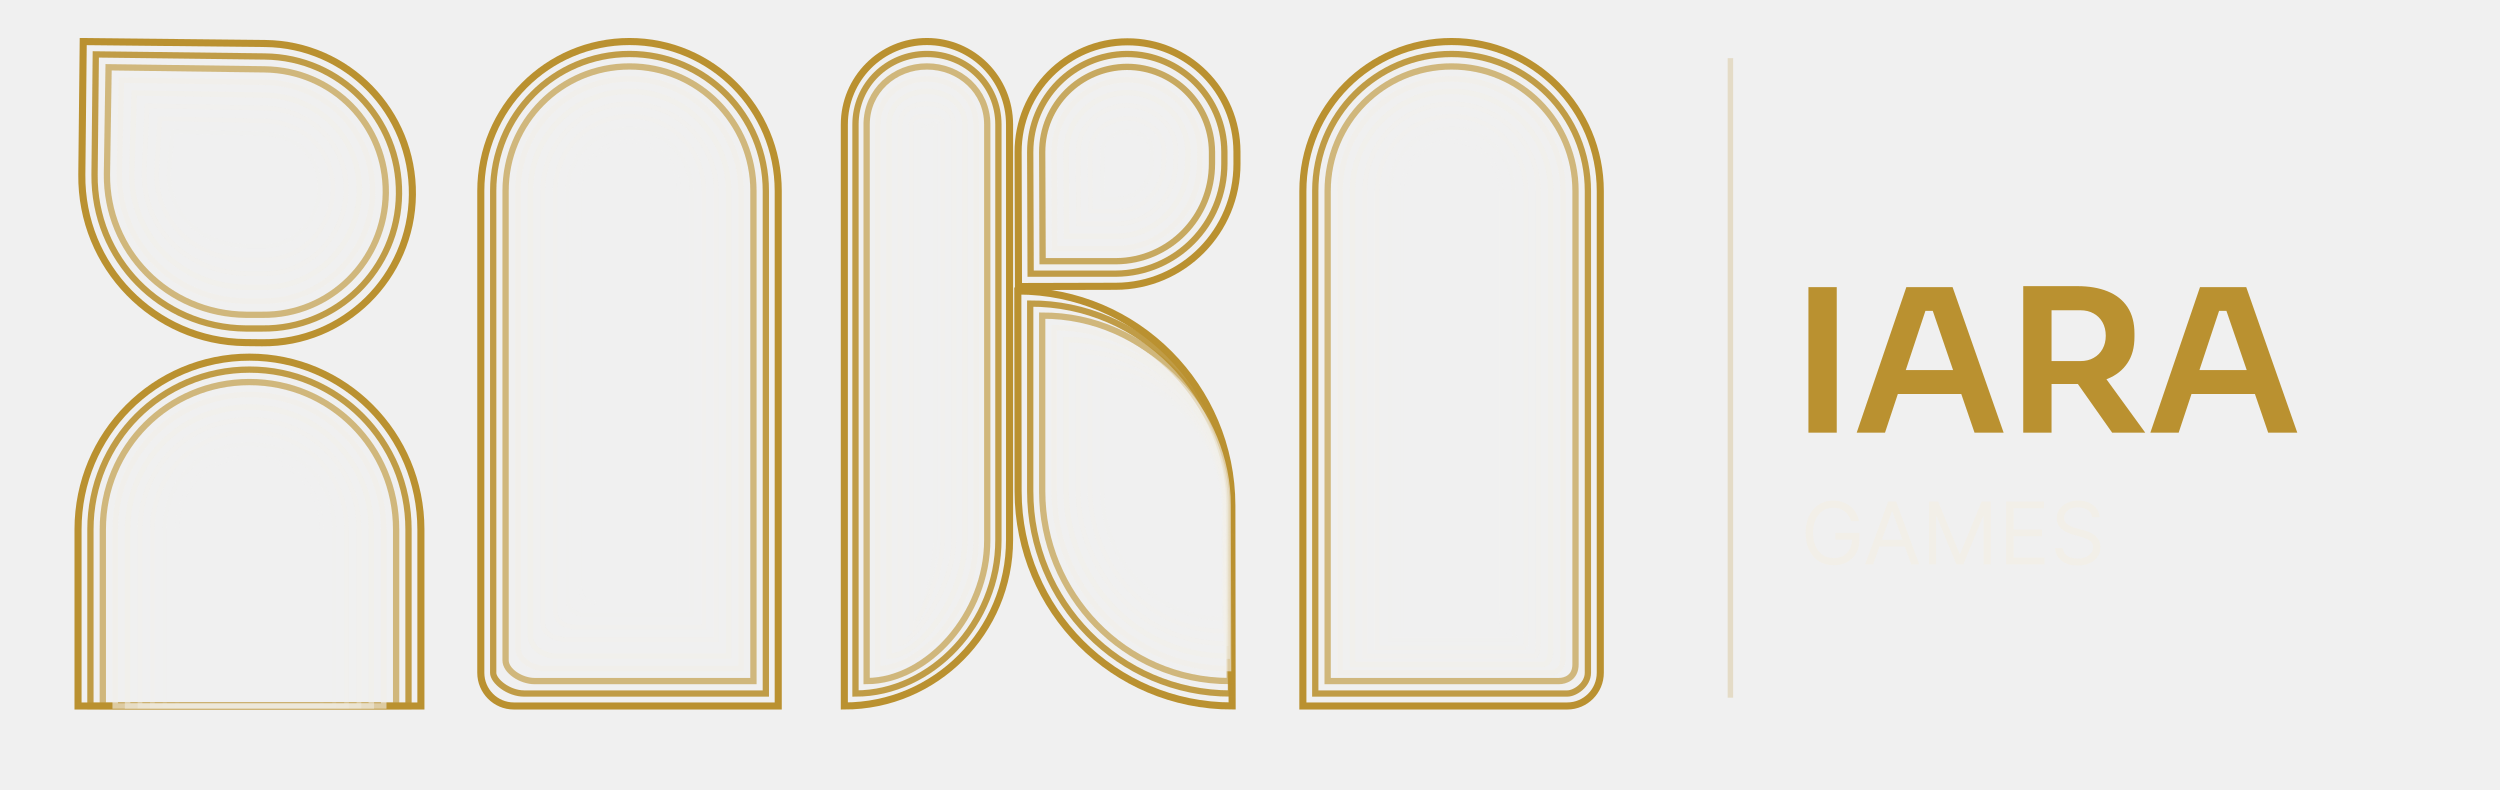
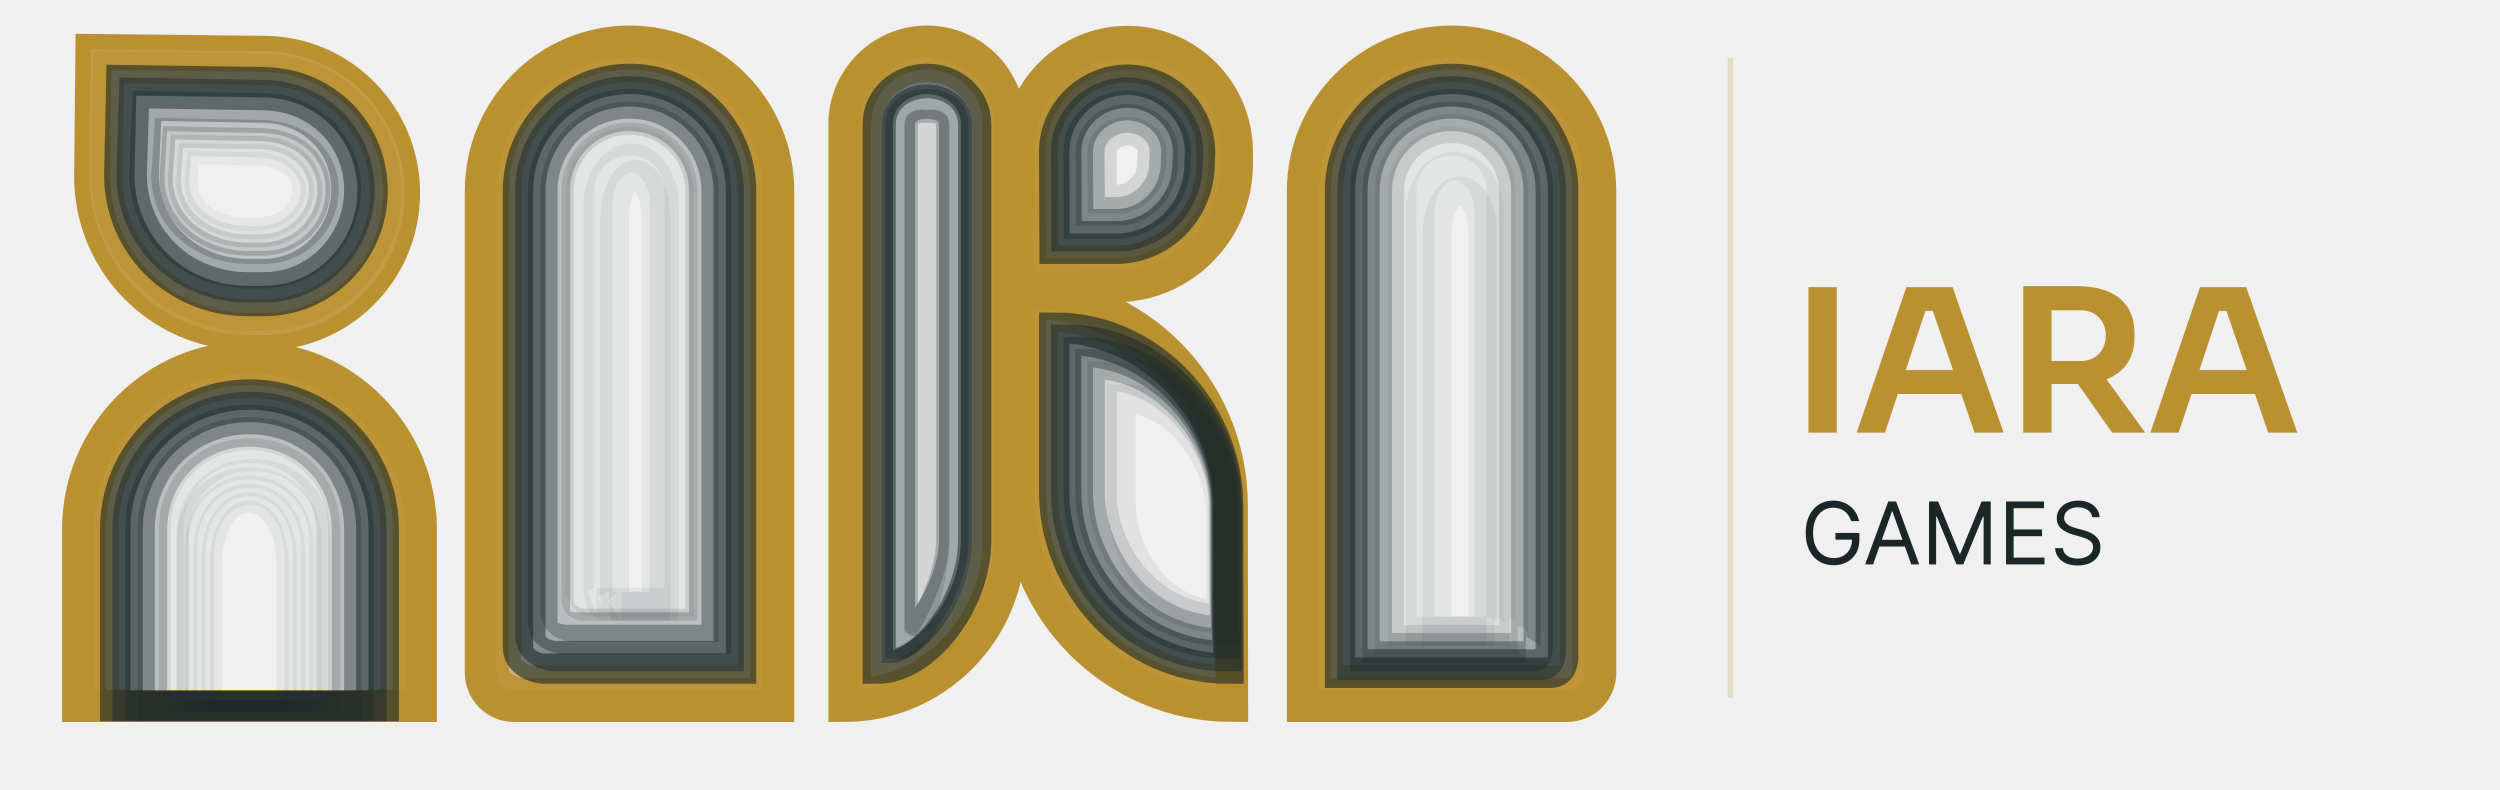
<svg xmlns="http://www.w3.org/2000/svg" width="301" height="95" viewBox="0 0 301 95" fill="none">
-   <g clip-path="url(#clip0_200_153)">
-     <path d="M50.676 85H9.395V63.75C9.395 52.29 18.636 43 30.036 43C41.435 43 50.676 52.29 50.676 63.75V85Z" stroke="#BA9130" stroke-width="0.853" />
-     <path opacity="0.88" d="M49.184 85H10.887V63.75C10.887 53.1 19.442 44.5 30.035 44.5C40.63 44.5 49.184 53.1 49.184 63.75V85Z" stroke="#BA9130" stroke-width="0.758" />
-     <path opacity="0.75" d="M47.692 85H12.379V63.75C12.379 53.9 20.237 46 30.035 46C39.834 46 47.692 53.9 47.692 63.75V85Z" stroke="#BA9130" stroke-opacity="0.8" stroke-width="0.758" />
-     <path opacity="0.62" d="M46.2 85H13.871V63.75C13.871 54.7 21.033 47.5 30.036 47.5C39.038 47.5 46.2 54.7 46.2 63.75V85Z" stroke="#F2EFE8" stroke-width="0.663" />
-     <path opacity="0.5" d="M44.708 85H15.363V63.75C15.363 55.5 21.829 49 30.035 49C38.242 49 44.708 55.5 44.708 63.75V85Z" stroke="#F2EFE8" stroke-width="0.663" />
-     <path opacity="0.37" d="M43.216 85H16.855V63.75C16.855 56.3 22.625 50.5 30.035 50.5C37.446 50.5 43.216 56.3 43.216 63.75V85Z" stroke="#F2EFE8" stroke-width="0.568" />
-     <path opacity="0.25" d="M41.724 85H18.347V63.75C18.347 57.1 23.421 52 30.036 52C36.651 52 41.724 57.1 41.724 63.75V85Z" stroke="#F2EFE8" stroke-width="0.568" />
-     <path opacity="0.13" d="M40.232 85H19.84V63.75C19.84 57.9 24.216 53.5 30.035 53.5C35.855 53.5 40.232 57.9 40.232 63.75V85Z" stroke="#F2EFE8" stroke-width="0.474" />
-     <path opacity="0.06" d="M38.739 85H21.331V63.75C21.331 58.7 25.012 55 30.035 55C35.059 55 38.739 58.7 38.739 63.75V85Z" stroke="#F2EFE8" stroke-width="0.474" />
-     <path d="M9.851 21.018C9.735 32.073 18.555 41.13 29.552 41.247L31.543 41.269C41.44 41.374 49.548 33.394 49.653 23.445C49.758 13.495 41.82 5.344 31.923 5.238L10.02 5.005L9.851 21.018Z" stroke="#BA9130" stroke-width="0.853" />
-     <path opacity="0.88" d="M11.384 21C11.285 31.15 19.342 39.45 29.588 39.55H31.577C40.58 39.65 47.941 32.4 48.04 23.35C48.14 14.3 40.978 6.9 31.876 6.8L11.533 6.55L11.384 21Z" stroke="#BA9130" stroke-width="0.758" />
-     <path opacity="0.75" d="M12.876 20.95C12.777 30.2 20.138 37.8 29.638 37.9H31.577C39.734 38 46.349 31.4 46.449 23.25C46.548 15.1 40.132 8.45 31.826 8.35L13.075 8.1L12.876 20.95Z" stroke="#BA9130" stroke-opacity="0.8" stroke-width="0.758" />
-     <path opacity="0.62" d="M14.368 20.9C14.269 29.3 20.934 36.15 29.638 36.25H31.577C38.889 36.35 44.758 30.4 44.857 23.15C44.957 15.9 39.287 10 31.776 9.9L14.617 9.65L14.368 20.9Z" stroke="#F2EFE8" stroke-width="0.663" />
-     <path opacity="0.5" d="M15.861 20.85C15.761 28.4 21.729 34.5 29.687 34.6H31.577C38.043 34.7 43.166 29.4 43.266 23.05C43.365 16.7 38.441 11.55 31.727 11.45L16.159 11.2L15.861 20.85Z" stroke="#F2EFE8" stroke-width="0.663" />
-     <path opacity="0.37" d="M17.353 20.8C17.253 27.5 22.525 32.85 29.737 32.95H31.577C37.198 33.05 41.574 28.4 41.674 22.95C41.773 17.5 37.596 13.1 31.677 13L17.701 12.75L17.353 20.8Z" stroke="#F2EFE8" stroke-width="0.568" />
-     <path opacity="0.25" d="M18.845 20.75C18.745 26.6 23.321 31.2 29.787 31.3H31.577C36.352 31.4 39.983 27.4 40.082 22.85C40.182 18.3 36.75 14.65 31.627 14.55L19.243 14.3L18.845 20.75Z" stroke="#F2EFE8" stroke-width="0.568" />
-     <path opacity="0.13" d="M20.337 20.7C20.237 25.7 24.117 29.55 29.837 29.65H31.577C35.507 29.75 38.391 26.4 38.491 22.75C38.59 19.1 35.904 16.2 31.577 16.1L20.785 15.85L20.337 20.7Z" stroke="#F2EFE8" stroke-width="0.474" />
-     <path d="M57.888 23C57.888 13.059 65.905 5 75.793 5C85.682 5 93.699 13.059 93.699 23V85H61.867C59.67 85 57.888 83.209 57.888 81V23Z" stroke="#BA9130" stroke-width="0.853" />
-     <path opacity="0.88" d="M59.38 23C59.38 13.9 66.692 6.5 75.793 6.5C84.895 6.5 92.207 13.9 92.207 23V83.5H63.111C61.221 83.5 59.38 82 59.38 81V23Z" stroke="#BA9130" stroke-width="0.758" />
-     <path opacity="0.75" d="M60.872 23C60.872 14.75 67.487 8 75.793 8C84.099 8 90.714 14.75 90.714 23V82H64.354C62.762 82 60.872 80.8 60.872 79.5V23Z" stroke="#BA9130" stroke-opacity="0.8" stroke-width="0.758" />
-     <path opacity="0.62" d="M62.364 23C62.364 15.6 68.283 9.5 75.793 9.5C83.304 9.5 89.222 15.6 89.222 23V80.5H65.597C64.304 80.5 62.364 79.6 62.364 78V23Z" stroke="#F2EFE8" stroke-width="0.663" />
-     <path opacity="0.5" d="M63.857 23C63.857 16.45 69.079 11 75.793 11C82.508 11 87.73 16.45 87.73 23V79H66.841C65.846 79 63.857 78.25 63.857 76.5V23Z" stroke="#F2EFE8" stroke-width="0.663" />
-     <path opacity="0.37" d="M65.349 23C65.349 17.3 69.875 12.5 75.793 12.5C81.712 12.5 86.238 17.3 86.238 23V77H68.084C67.388 77 65.349 76.6 65.349 75V23Z" stroke="#F2EFE8" stroke-width="0.568" />
-     <path opacity="0.25" d="M66.841 23C66.841 18.15 70.671 14 75.793 14C80.916 14 84.746 18.15 84.746 23V75.5H69.328C68.93 75.5 66.841 75.4 66.841 73.5V23Z" stroke="#F2EFE8" stroke-width="0.568" />
-     <path opacity="0.13" d="M68.333 23C68.333 19 71.466 15.5 75.793 15.5C80.121 15.5 83.254 19 83.254 23V74H70.571C70.472 74 68.333 74.2 68.333 72V23Z" stroke="#F2EFE8" stroke-width="0.474" />
-     <path opacity="0.06" d="M69.825 23C69.825 19.85 72.262 17 75.793 17C79.325 17 81.762 19.85 81.762 23V72.5H71.814C72.063 72.5 69.825 72.9 69.825 70.5V23Z" stroke="#F2EFE8" stroke-width="0.474" />
-     <path d="M101.657 15C101.657 9.477 106.11 5 111.604 5C117.098 5 121.551 9.477 121.551 15V65C121.551 76.046 112.644 85 101.657 85V15Z" stroke="#BA9130" stroke-width="0.853" />
-     <path opacity="0.88" d="M103 15C103 10.2 106.879 6.5 111.604 6.5C116.329 6.5 120.208 10.2 120.208 15V65C120.208 75 112.151 83.5 103 83.5V15Z" stroke="#BA9130" stroke-width="0.758" />
-     <path opacity="0.75" d="M104.342 15C104.342 10.95 107.675 8 111.604 8C115.533 8 118.866 10.95 118.866 15V65C118.866 74 111.654 82 104.342 82V15Z" stroke="#BA9130" stroke-opacity="0.8" stroke-width="0.758" />
-     <path opacity="0.62" d="M105.685 15C105.685 11.7 108.471 9.5 111.604 9.5C114.737 9.5 117.523 11.7 117.523 15V65C117.523 73 111.156 80.5 105.685 80.5V15Z" stroke="#F2EFE8" stroke-width="0.663" />
-     <path opacity="0.5" d="M107.028 15C107.028 12.45 109.266 11 111.604 11C113.942 11 116.18 12.45 116.18 15V65C116.18 72 110.659 79 107.028 79V15Z" stroke="#F2EFE8" stroke-width="0.663" />
-     <path opacity="0.37" d="M108.371 15C108.371 13.2 110.062 12.5 111.604 12.5C113.146 12.5 114.837 13.2 114.837 15V65C114.837 71 109.664 77.5 108.371 77.5V15Z" stroke="#F2EFE8" stroke-width="0.568" />
-     <path opacity="0.25" d="M109.714 15C109.714 13.95 110.858 14 111.604 14C112.35 14 113.494 13.95 113.494 15V65C113.494 70 109.664 76 109.714 76V15Z" stroke="#F2EFE8" stroke-width="0.568" />
-     <path opacity="0.13" d="M110.609 15C110.609 14.6 111.604 15.5 111.604 15.5C111.604 15.5 112.599 14.6 112.599 15V65C112.599 69 110.858 74.5 110.609 74.5V15Z" stroke="#F2EFE8" stroke-width="0.474" />
-     <path d="M122.58 59.166C122.601 73.453 134.138 85.017 148.349 84.997L148.315 60.867C148.295 46.58 136.757 35.036 122.546 35.036L122.58 59.166Z" stroke="#BA9130" stroke-width="0.853" />
-     <path opacity="0.88" d="M124.038 59.15C124.038 72.45 134.732 83.5 148.21 83.5L148.161 60.85C148.161 47.55 137.368 36.5 124.038 36.55V59.15Z" stroke="#BA9130" stroke-width="0.758" />
-     <path opacity="0.75" d="M125.48 59.15C125.48 71.45 135.328 82 148.061 82L148.011 60.85C148.011 48.55 137.964 37.95 125.48 38V59.15Z" stroke="#BA9130" stroke-opacity="0.8" stroke-width="0.758" />
-     <path opacity="0.62" d="M126.923 59.15C126.923 70.45 135.925 80.5 147.912 80.5L147.862 60.85C147.862 49.55 138.561 39.4 126.923 39.45V59.15Z" stroke="#F2EFE8" stroke-width="0.663" />
-     <path opacity="0.5" d="M128.365 59.15C128.365 69.45 136.522 79 147.763 79L147.713 60.85C147.713 50.55 139.158 40.85 128.365 40.9V59.15Z" stroke="#F2EFE8" stroke-width="0.663" />
-     <path opacity="0.37" d="M129.808 59.15C129.808 68.45 137.119 77.5 147.613 77.5L147.564 60.85C147.564 51.55 139.755 42.3 129.808 42.35V59.15Z" stroke="#F2EFE8" stroke-width="0.568" />
-     <path opacity="0.25" d="M131.25 59.15C131.25 67.45 137.716 76 147.464 76L147.414 60.85C147.414 52.55 140.352 43.75 131.25 43.8V59.15Z" stroke="#F2EFE8" stroke-width="0.568" />
-     <path opacity="0.13" d="M132.692 59.15C132.692 66.45 138.313 74.5 147.315 74.5L147.265 60.85C147.265 53.55 140.949 45.2 132.692 45.25V59.15Z" stroke="#F2EFE8" stroke-width="0.474" />
-     <path d="M122.581 18.314C122.562 11 128.444 5.055 135.719 5.035C142.995 5.016 148.908 10.929 148.928 18.243L148.932 19.714C148.953 27.841 142.418 34.446 134.334 34.468L122.625 34.499L122.581 18.314Z" stroke="#BA9130" stroke-width="0.853" />
-     <path opacity="0.88" d="M124.038 18.3C124.038 11.8 129.261 6.55 135.677 6.5C142.093 6.5 147.365 11.75 147.415 18.25V19.7C147.415 27 141.595 32.9 134.334 32.95H124.088L124.038 18.3Z" stroke="#BA9130" stroke-width="0.758" />
-     <path opacity="0.75" d="M125.48 18.3C125.48 12.65 130.056 8.1 135.677 8.05C141.297 8.05 145.873 12.6 145.922 18.25V19.7C145.922 26.15 140.799 31.4 134.383 31.45H125.53L125.48 18.3Z" stroke="#BA9130" stroke-width="0.758" />
-     <path opacity="0.62" d="M126.923 18.3C126.923 13.5 130.852 9.65 135.677 9.6C140.501 9.6 144.43 13.45 144.48 18.25L144.43 19.7C144.43 25.3 140.004 29.9 134.433 29.95H126.973L126.923 18.3Z" stroke="#F2EFE8" stroke-width="0.663" />
-     <path opacity="0.5" d="M128.365 18.3C128.365 14.35 131.648 11.2 135.677 11.15C139.705 11.15 142.988 14.3 143.038 18.25L142.988 19.7C142.988 24.45 139.208 28.4 134.483 28.45H128.415L128.365 18.3Z" stroke="#F2EFE8" stroke-width="0.663" />
-     <path opacity="0.37" d="M129.808 18.3C129.808 15.2 132.444 12.75 135.677 12.7C138.909 12.7 141.595 15.15 141.595 18.25L141.546 19.7C141.546 23.6 138.412 26.9 134.533 26.95H129.857L129.808 18.3Z" stroke="#F2EFE8" stroke-width="0.568" />
-     <path opacity="0.25" d="M131.25 18.3C131.25 16.05 133.239 14.3 135.677 14.25C138.114 14.25 140.153 16 140.153 18.25L140.103 19.7C140.103 22.75 137.616 25.4 134.582 25.45H131.3L131.25 18.3Z" stroke="#F2EFE8" stroke-width="0.568" />
-     <path opacity="0.13" d="M132.692 18.3C132.692 16.9 134.035 15.85 135.677 15.8C137.318 15.8 138.711 16.85 138.711 18.25L138.661 19.7C138.661 21.9 136.821 23.9 134.632 23.95H132.742L132.692 18.3Z" stroke="#F2EFE8" stroke-width="0.474" />
-     <path d="M156.865 23C156.865 13.059 164.881 5 174.77 5C184.658 5 192.675 13.059 192.675 23V81C192.675 83.209 190.893 85 188.696 85H156.865V23Z" stroke="#BA9130" stroke-width="0.853" />
-     <path opacity="0.88" d="M158.357 23C158.357 13.9 165.668 6.5 174.77 6.5C183.872 6.5 191.183 13.9 191.183 23V81C191.183 82.45 189.641 83.5 188.696 83.5H158.357V23Z" stroke="#BA9130" stroke-width="0.758" />
-     <path opacity="0.75" d="M159.849 23C159.849 14.75 166.464 8 174.77 8C183.076 8 189.691 14.75 189.691 23V80C189.691 81.6 188.447 82 187.701 82H159.849V23Z" stroke="#BA9130" stroke-opacity="0.8" stroke-width="0.758" />
-     <path opacity="0.62" d="M161.341 23C161.341 15.6 167.26 9.5 174.77 9.5C182.28 9.5 188.199 15.6 188.199 23V79C188.199 80.75 187.254 81 186.707 81H161.341V23Z" stroke="#F2EFE8" stroke-width="0.663" />
-     <path opacity="0.5" d="M162.833 23C162.833 16.45 168.055 11 174.77 11C181.484 11 186.707 16.45 186.707 23V78C186.707 79.9 186.06 80 185.712 80H162.833V23Z" stroke="#F2EFE8" stroke-width="0.663" />
-     <path opacity="0.37" d="M164.325 23C164.325 17.3 168.851 12.5 174.77 12.5C180.688 12.5 185.214 17.3 185.214 23V77C185.214 79.05 184.866 79 184.717 79H164.325V23Z" stroke="#F2EFE8" stroke-width="0.568" />
-     <path opacity="0.25" d="M165.817 23C165.817 18.15 169.647 14 174.77 14C179.893 14 183.722 18.15 183.722 23V76C183.722 78.2 183.673 78 183.722 78H165.817V23Z" stroke="#F2EFE8" stroke-width="0.568" />
-     <path opacity="0.13" d="M167.309 23C167.309 19 170.443 15.5 174.77 15.5C179.097 15.5 182.23 19 182.23 23V75C182.23 77.35 182.479 77 182.728 77H167.309V23Z" stroke="#F2EFE8" stroke-width="0.474" />
-     <path opacity="0.06" d="M168.801 23C168.801 19.85 171.238 17 174.77 17C178.301 17 180.738 19.85 180.738 23V74C180.738 76.5 181.484 76 181.733 76H168.801V23Z" stroke="#F2EFE8" stroke-width="0.474" />
+   <g clip-path="url(#clip0_282_1162)">
+     <path d="M50.676 85H9.395V63.75C9.395 52.29 18.636 43 30.036 43C41.435 43 50.676 52.29 50.676 63.75V85Z" stroke="#BA9130" stroke-width="3.85" />
+     <path opacity="0.88" d="M49.184 85H10.887V63.75C10.887 53.1 19.442 44.5 30.035 44.5C40.63 44.5 49.184 53.1 49.184 63.75V85Z" stroke="#BA9130" stroke-width="3.76" />
+     <path opacity="0.75" d="M47.692 85H12.379V63.75C12.379 53.9 20.237 46 30.035 46C39.834 46 47.692 53.9 47.692 63.75V85Z" stroke="#BA9130" stroke-opacity="0.8" stroke-width="3.76" />
+     <path opacity="0.62" d="M46.2 85H13.871V63.75C13.871 54.7 21.033 47.5 30.036 47.5C39.038 47.5 46.2 54.7 46.2 63.75V85Z" stroke="#192728" stroke-width="3.66" />
+     <path opacity="0.5" d="M44.708 85H15.363V63.75C15.363 55.5 21.829 49 30.035 49C38.242 49 44.708 55.5 44.708 63.75V85Z" stroke="#192728" stroke-width="3.66" />
+     <path opacity="0.37" d="M43.216 85H16.855V63.75C16.855 56.3 22.625 50.5 30.035 50.5C37.446 50.5 43.216 56.3 43.216 63.75V85Z" stroke="#192728" stroke-width="3.57" />
+     <path opacity="0.25" d="M41.724 85H18.347V63.75C18.347 57.1 23.421 52 30.036 52C36.651 52 41.724 57.1 41.724 63.75V85Z" stroke="#192728" stroke-width="3.57" />
+     <path opacity="0.13" d="M40.232 85H19.84V63.75C19.84 57.9 24.216 53.5 30.035 53.5C35.855 53.5 40.232 57.9 40.232 63.75V85Z" stroke="#192728" stroke-width="1.47" />
+     <path opacity="0.06" d="M38.739 85H21.331V63.75C21.331 58.7 25.012 55 30.035 55C35.059 55 38.739 58.7 38.739 63.75V85Z" stroke="#192728" stroke-width="1.47" />
+     <path opacity="0.06" d="M39 85H22V64.458C22 59.577 25.594 56 30.5 56C35.406 56 39 59.577 39 64.458V85Z" stroke="#192728" stroke-width="1.47" />
+     <path opacity="0.06" d="M38 85H22V65.167C22 60.453 25.383 57 30 57C34.617 57 38 60.453 38 65.167V85Z" stroke="#192728" stroke-width="1.47" />
+     <path opacity="0.06" d="M37 85H23V65.875C23 61.33 25.96 58 30 58C34.04 58 37 61.33 37 65.875V85Z" stroke="#192728" stroke-width="1.47" />
+     <path opacity="0.06" d="M36 85H24V66.583C24 62.207 26.537 59 30 59C33.463 59 36 62.207 36 66.583V85Z" stroke="#192728" stroke-width="1.47" />
+     <path opacity="0.06" d="M35 85H25V67.292C25 63.083 27.114 60 30 60C32.886 60 35 63.083 35 67.292V85Z" stroke="#192728" stroke-width="1.47" />
+     <path opacity="0.06" d="M34 85H26V68C26 63.96 27.691 61 30 61C32.309 61 34 63.96 34 68V85Z" stroke="#192728" stroke-width="1.47" />
+     <path d="M9.851 21.018C9.735 32.073 18.555 41.13 29.552 41.247L31.543 41.269C41.44 41.374 49.548 33.394 49.653 23.445C49.758 13.495 41.82 5.344 31.923 5.238L10.02 5.005L9.851 21.018Z" stroke="#BA9130" stroke-width="1.85" />
+     <path opacity="0.88" d="M11.384 21C11.285 31.15 19.342 39.45 29.588 39.55H31.577C40.58 39.65 47.941 32.4 48.04 23.35C48.14 14.3 40.978 6.9 31.876 6.8L11.533 6.55L11.384 21Z" stroke="#BA9130" stroke-width="3.76" />
+     <path opacity="0.75" d="M12.876 20.95C12.777 30.2 20.138 37.8 29.638 37.9H31.577C39.734 38 46.349 31.4 46.449 23.25C46.548 15.1 40.132 8.45 31.826 8.35L13.075 8.1L12.876 20.95Z" stroke="#BA9130" stroke-opacity="0.8" stroke-width="3.76" />
+     <path opacity="0.62" d="M14.368 20.9C14.269 29.3 20.934 36.15 29.638 36.25H31.577C38.889 36.35 44.758 30.4 44.857 23.15C44.957 15.9 39.287 10 31.776 9.9L14.617 9.65L14.368 20.9Z" stroke="#192728" stroke-width="3.66" />
+     <path opacity="0.5" d="M15.861 20.85C15.761 28.4 21.729 34.5 29.687 34.6H31.577C38.043 34.7 43.166 29.4 43.266 23.05C43.365 16.7 38.441 11.55 31.727 11.45L16.159 11.2L15.861 20.85Z" stroke="#192728" stroke-width="3.66" />
+     <path opacity="0.37" d="M17.353 20.8C17.253 27.5 22.525 32.85 29.737 32.95H31.577C37.198 33.05 41.574 28.4 41.674 22.95C41.773 17.5 37.596 13.1 31.677 13L17.701 12.75L17.353 20.8Z" stroke="#192728" stroke-opacity="0.95" stroke-width="3.57" />
+     <path opacity="0.25" d="M19.002 21.07C18.903 26.575 23.427 30.904 29.819 30.998H31.59C36.31 31.092 39.9 27.328 39.998 23.046C40.096 18.764 36.703 15.329 31.639 15.235L19.395 15L19.002 21.07Z" stroke="#192728" stroke-opacity="0.9" stroke-width="1.57" />
+     <path opacity="0.25" d="M20.001 21.311C19.912 26.128 24.005 29.916 29.789 29.998H31.39C35.661 30.081 38.909 26.787 38.998 23.04C39.087 19.294 36.017 16.288 31.435 16.206L20.357 16L20.001 21.311Z" stroke="#192728" stroke-opacity="0.8" stroke-width="1.57" />
+     <path opacity="0.25" d="M21.001 21.552C20.922 25.681 24.584 28.928 29.759 28.999H31.192C35.013 29.069 37.919 26.246 37.998 23.035C38.078 19.823 35.331 17.247 31.231 17.177L21.32 17L21.001 21.552Z" stroke="#192728" stroke-opacity="0.5" stroke-width="1.57" />
+     <path opacity="0.25" d="M22.001 21.794C21.931 25.235 25.162 27.94 29.728 27.999H30.992C34.364 28.058 36.928 25.705 36.998 23.029C37.069 20.353 34.645 18.206 31.028 18.147L22.282 18L22.001 21.794Z" stroke="#192728" stroke-opacity="0.3" stroke-width="1.57" />
+     <path opacity="0.25" d="M23.001 22.035C22.94 24.788 25.741 26.952 29.698 26.999H30.794C33.716 27.046 35.938 25.164 35.999 23.023C36.06 20.882 33.959 19.165 30.824 19.118L23.244 19L23.001 22.035Z" stroke="#192728" stroke-opacity="0.2" stroke-width="1.57" />
+     <path d="M57.888 23C57.888 13.059 65.905 5 75.793 5C85.682 5 93.699 13.059 93.699 23V85H61.867C59.67 85 57.888 83.209 57.888 81V23Z" stroke="#BA9130" stroke-width="3.85" />
+     <path opacity="0.88" d="M59.38 23C59.38 13.9 66.692 6.5 75.793 6.5C84.895 6.5 92.207 13.9 92.207 23V83.5H63.111C61.221 83.5 59.38 82 59.38 81V23Z" stroke="#BA9130" stroke-width="3.76" />
+     <path opacity="0.75" d="M60.872 23C60.872 14.75 67.487 8 75.793 8C84.099 8 90.714 14.75 90.714 23V82H64.354C62.762 82 60.872 80.8 60.872 79.5V23Z" stroke="#BA9130" stroke-opacity="0.8" stroke-width="3.76" />
+     <path opacity="0.62" d="M62.364 23C62.364 15.6 68.283 9.5 75.793 9.5C83.304 9.5 89.222 15.6 89.222 23V80.5H65.597C64.304 80.5 62.364 79.6 62.364 78V23Z" stroke="#192728" stroke-width="3.66" />
+     <path opacity="0.5" d="M63.857 23C63.857 16.45 69.079 11 75.793 11C82.508 11 87.73 16.45 87.73 23V79H66.841C65.846 79 63.857 78.25 63.857 76.5V23Z" stroke="#192728" stroke-width="3.66" />
+     <path opacity="0.37" d="M65.349 23C65.349 17.3 69.875 12.5 75.793 12.5C81.712 12.5 86.238 17.3 86.238 23V77H68.084C67.388 77 65.349 76.6 65.349 75V23Z" stroke="#192728" stroke-width="3.57" />
+     <path opacity="0.25" d="M66.841 23C66.841 18.15 70.671 14 75.793 14C80.916 14 84.746 18.15 84.746 23V75.5H69.328C68.93 75.5 66.841 75.4 66.841 73.5V23Z" stroke="#192728" stroke-width="3.57" />
+     <path opacity="0.13" d="M68.333 23C68.333 19 71.466 15.5 75.793 15.5C80.121 15.5 83.254 19 83.254 23V74H70.571C70.472 74 68.333 74.2 68.333 72V23Z" stroke="#192728" stroke-width="1.47" />
+     <path opacity="0.06" d="M69.825 23C69.825 19.85 72.262 17 75.793 17C79.325 17 81.762 19.85 81.762 23V72.5H71.814C72.063 72.5 69.825 72.9 69.825 70.5V23Z" stroke="#192728" stroke-width="3.47" />
+     <path opacity="0.06" d="M72 24.835C72 21.772 73.633 19 76 19C78.367 19 80 21.772 80 24.835V72.976H73.333C73.5 72.976 72 73.365 72 71.031V24.835Z" stroke="#192728" stroke-width="3.47" />
+     <path opacity="0.06" d="M74 26.619C74 23.669 75.021 21 76.5 21C77.979 21 79 23.669 79 26.619V72.977H74.833C74.938 72.977 74 73.351 74 71.104V26.619Z" stroke="#192728" stroke-width="3.47" />
+     <path d="M101.657 15C101.657 9.477 106.11 5 111.604 5C117.098 5 121.551 9.477 121.551 15V65C121.551 76.046 112.644 85 101.657 85V15Z" stroke="#BA9130" stroke-width="3.85" />
+     <path opacity="0.88" d="M103 15C103 10.2 106.879 6.5 111.604 6.5C116.329 6.5 120.208 10.2 120.208 15V65C120.208 75 112.151 83.5 103 83.5V15Z" stroke="#BA9130" stroke-width="3.76" />
+     <path opacity="0.75" d="M104.342 15C104.342 10.95 107.675 8 111.604 8C115.533 8 118.866 10.95 118.866 15V65C118.866 74 111.654 82 104.342 82V15Z" stroke="#BA9130" stroke-opacity="0.8" stroke-width="3.76" />
+     <path opacity="0.62" d="M105.685 15C105.685 11.7 108.471 9.5 111.604 9.5C114.737 9.5 117.523 11.7 117.523 15V65C117.523 73 111.156 80.5 105.685 80.5V15Z" stroke="#192728" stroke-width="3.66" />
+     <path opacity="0.5" d="M107.028 15C107.028 12.45 109.266 11 111.604 11C113.942 11 116.18 12.45 116.18 15V65C116.18 72 110.659 79 107.028 79V15Z" stroke="#192728" stroke-width="1.66" />
+     <path opacity="0.37" d="M108.371 15C108.371 13.2 110.062 12.5 111.604 12.5C113.146 12.5 114.837 13.2 114.837 15V65C114.837 71 109.664 77.5 108.371 77.5V15Z" stroke="#192728" stroke-width="3.57" />
+     <path opacity="0.25" d="M109.714 15C109.714 13.95 110.858 14 111.604 14C112.35 14 113.494 13.95 113.494 15V65C113.494 70 109.664 76 109.714 76V15Z" stroke="#192728" stroke-width="1.57" />
+     <path opacity="0.13" d="M110.609 15C110.609 14.6 111.604 15.5 111.604 15.5C111.604 15.5 112.599 14.6 112.599 15V65C112.599 69 110.858 74.5 110.609 74.5V15Z" stroke="#192728" stroke-width="3.47" />
+     <path d="M122.58 59.166C122.601 73.453 134.138 85.017 148.349 84.997L148.315 60.867C148.295 46.58 136.757 35.036 122.546 35.036L122.58 59.166Z" stroke="#BA9130" stroke-width="3.85" />
+     <path opacity="0.88" d="M124.038 59.15C124.038 72.45 134.732 83.5 148.21 83.5L148.161 60.85C148.161 47.55 137.368 36.5 124.038 36.55V59.15Z" stroke="#BA9130" stroke-width="3.76" />
+     <path opacity="0.75" d="M125.48 59.15C125.48 71.45 135.328 82 148.061 82L148.011 60.85C148.011 48.55 137.964 37.95 125.48 38V59.15Z" stroke="#BA9130" stroke-opacity="0.8" stroke-width="3.76" />
+     <path opacity="0.62" d="M126.923 59.15C126.923 70.45 135.925 80.5 147.912 80.5L147.862 60.85C147.862 49.55 138.561 39.4 126.923 39.45V59.15Z" stroke="#192728" stroke-width="3.66" />
+     <path opacity="0.5" d="M128.365 59.15C128.365 69.45 136.522 79 147.763 79L147.713 60.85C147.713 50.55 139.158 40.85 128.365 40.9V59.15Z" stroke="#192728" stroke-width="3.66" />
+     <path opacity="0.37" d="M129.808 59.15C129.808 68.45 137.119 77.5 147.613 77.5L147.564 60.85C147.564 51.55 139.755 42.3 129.808 42.35V59.15Z" stroke="#192728" stroke-width="3.57" />
+     <path opacity="0.25" d="M131.25 59.15C131.25 67.45 137.716 76 147.464 76L147.414 60.85C147.414 52.55 140.352 43.75 131.25 43.8V59.15Z" stroke="#192728" stroke-width="3.57" />
+     <path opacity="0.13" d="M132.692 59.15C132.692 66.45 138.313 74.5 147.315 74.5L147.265 60.85C147.265 53.55 140.949 45.2 132.692 45.25V59.15Z" stroke="#192728" stroke-width="3.47" />
+     <path opacity="0.13" d="M135 60.356C135 66.844 139.612 74 147 74L146.959 61.867C146.959 55.378 141.776 47.956 135 48V60.356Z" stroke="#192728" stroke-opacity="0.5" stroke-width="3.47" />
+     <path d="M122.581 18.314C122.562 11 128.444 5.055 135.719 5.035C142.995 5.016 148.908 10.929 148.928 18.243L148.932 19.714C148.953 27.841 142.418 34.446 134.334 34.468L122.625 34.499L122.581 18.314Z" stroke="#BA9130" stroke-width="3.85" />
+     <path opacity="0.88" d="M124.038 18.3C124.038 11.8 129.261 6.55 135.677 6.5C142.093 6.5 147.365 11.75 147.415 18.25V19.7C147.415 27 141.595 32.9 134.334 32.95H124.088L124.038 18.3Z" stroke="#BA9130" stroke-width="3.76" />
+     <path opacity="0.75" d="M125.48 18.3C125.48 12.65 130.056 8.1 135.677 8.05C141.297 8.05 145.873 12.6 145.922 18.25V19.7C145.922 26.15 140.799 31.4 134.383 31.45H125.53L125.48 18.3Z" stroke="#BA9130" stroke-width="3.76" />
+     <path opacity="0.62" d="M126.923 18.3C126.923 13.5 130.852 9.65 135.677 9.6C140.501 9.6 144.43 13.45 144.48 18.25L144.43 19.7C144.43 25.3 140.004 29.9 134.433 29.95H126.973L126.923 18.3Z" stroke="#192728" stroke-width="3.66" />
+     <path opacity="0.5" d="M128.365 18.3C128.365 14.35 131.648 11.2 135.677 11.15C139.705 11.15 142.988 14.3 143.038 18.25L142.988 19.7C142.988 24.45 139.208 28.4 134.483 28.45H128.415L128.365 18.3Z" stroke="#192728" stroke-width="3.66" />
+     <path opacity="0.37" d="M129.808 18.3C129.808 15.2 132.444 12.75 135.677 12.7C138.909 12.7 141.595 15.15 141.595 18.25L141.546 19.7C141.546 23.6 138.412 26.9 134.533 26.95H129.857L129.808 18.3Z" stroke="#192728" stroke-width="3.57" />
+     <path opacity="0.25" d="M131.25 18.3C131.25 16.05 133.239 14.3 135.677 14.25C138.114 14.25 140.153 16 140.153 18.25L140.103 19.7C140.103 22.75 137.616 25.4 134.582 25.45H131.3L131.25 18.3Z" stroke="#192728" stroke-width="3.47" />
+     <path opacity="0.13" d="M132.692 18.3C132.692 16.9 134.035 15.85 135.677 15.8C137.318 15.8 138.711 16.85 138.711 18.25L138.661 19.7C138.661 21.9 136.821 23.9 134.632 23.95H132.742L132.692 18.3Z" stroke="#192728" stroke-width="3.47" />
+     <path d="M156.865 23C156.865 13.059 164.881 5 174.77 5C184.658 5 192.675 13.059 192.675 23V81C192.675 83.209 190.893 85 188.696 85H156.865V23Z" stroke="#BA9130" stroke-width="3.85" />
+     <path opacity="0.88" d="M158.357 23C158.357 13.9 165.668 6.5 174.77 6.5C183.872 6.5 191.183 13.9 191.183 23V81C191.183 82.45 189.641 83.5 188.696 83.5H158.357V23Z" stroke="#BA9130" stroke-width="3.76" />
+     <path opacity="0.75" d="M159.849 23C159.849 14.75 166.464 8 174.77 8C183.076 8 189.691 14.75 189.691 23V80C189.691 81.6 188.447 82 187.701 82H159.849V23Z" stroke="#BA9130" stroke-opacity="0.8" stroke-width="3.76" />
+     <path opacity="0.62" d="M161.341 23C161.341 15.6 167.26 9.5 174.77 9.5C182.28 9.5 188.199 15.6 188.199 23V79C188.199 80.75 187.254 81 186.707 81H161.341V23Z" stroke="#192728" stroke-width="3.66" />
+     <path opacity="0.5" d="M162.833 23C162.833 16.45 168.055 11 174.77 11C181.484 11 186.707 16.45 186.707 23V78C186.707 79.9 186.06 80 185.712 80H162.833V23Z" stroke="#192728" stroke-width="3.66" />
+     <path opacity="0.37" d="M164.325 23C164.325 17.3 168.851 12.5 174.77 12.5C180.688 12.5 185.214 17.3 185.214 23V77C185.214 79.05 184.866 79 184.717 79H164.325V23Z" stroke="#192728" stroke-width="3.57" />
+     <path opacity="0.25" d="M165.817 23C165.817 18.15 169.647 14 174.77 14C179.893 14 183.722 18.15 183.722 23V76C183.722 78.2 183.673 78 183.722 78H165.817V23Z" stroke="#192728" stroke-width="3.57" />
+     <path opacity="0.13" d="M167.309 23C167.309 19 170.443 15.5 174.77 15.5C179.097 15.5 182.23 19 182.23 23V75C182.23 77.35 182.479 77 182.728 77H167.309V23Z" stroke="#192728" stroke-width="3.47" />
+     <path opacity="0.06" d="M168.801 23C168.801 19.85 171.238 17 174.77 17C178.301 17 180.738 19.85 180.738 23V74C180.738 76.5 181.484 76 181.733 76H168.801V23Z" stroke="#192728" stroke-width="3.47" />
+     <path opacity="0.06" d="M171 25.691C171 22.703 172.696 20 175.154 20C177.612 20 179.308 22.703 179.308 25.691V74.064C179.308 76.436 179.827 75.961 180 75.961H171V25.691Z" stroke="#192728" stroke-width="3.47" />
+     <path opacity="0.06" d="M173 28.386C173 25.558 174.131 23 175.769 23C177.408 23 178.538 25.558 178.538 28.386V74.168C178.538 76.412 178.885 75.963 179 75.963H173V28.386Z" stroke="#192728" stroke-width="3.47" />
    <path opacity="0.22" d="M208.342 7V84" stroke="#BA9130" stroke-width="0.663" />
    <path d="M217.736 52.091V34.571H221.144V52.091H217.736ZM223.548 52.091L229.524 34.571H235.092L241.236 52.091H237.732L232.524 36.899L233.748 37.427H230.748L231.996 36.899L226.956 52.091H223.548ZM227.724 47.435L228.804 44.555H235.908L236.964 47.435H227.724ZM243.598 52.091V34.451H247.006V52.091H243.598ZM254.302 52.091L248.926 44.459H252.742L258.286 52.091H254.302ZM245.998 46.235V43.475H250.462C251.086 43.475 251.622 43.347 252.07 43.091C252.534 42.835 252.894 42.475 253.15 42.011C253.406 41.547 253.534 41.019 253.534 40.427C253.534 39.819 253.406 39.283 253.15 38.819C252.894 38.355 252.534 37.995 252.07 37.739C251.622 37.483 251.086 37.355 250.462 37.355H245.998V34.451H250.102C251.51 34.451 252.726 34.659 253.75 35.075C254.79 35.491 255.59 36.123 256.15 36.971C256.71 37.819 256.99 38.883 256.99 40.163V40.547C256.99 41.843 256.702 42.907 256.126 43.739C255.566 44.571 254.774 45.195 253.75 45.611C252.726 46.027 251.51 46.235 250.102 46.235H245.998ZM258.904 52.091L264.88 34.571H270.448L276.592 52.091H273.088L267.88 36.899L269.104 37.427H266.104L267.352 36.899L262.312 52.091H258.904ZM263.08 47.435L264.16 44.555H271.264L272.32 47.435H263.08Z" fill="#BA9130" />
-     <path d="M222.882 62.741C222.8 62.492 222.693 62.268 222.56 62.071C222.429 61.871 222.272 61.701 222.09 61.56C221.91 61.42 221.705 61.312 221.475 61.238C221.246 61.164 220.994 61.127 220.72 61.127C220.271 61.127 219.863 61.243 219.496 61.475C219.128 61.707 218.836 62.049 218.618 62.5C218.401 62.952 218.293 63.506 218.293 64.162C218.293 64.818 218.403 65.372 218.622 65.823C218.842 66.275 219.139 66.617 219.514 66.849C219.889 67.081 220.311 67.197 220.78 67.197C221.214 67.197 221.596 67.104 221.927 66.919C222.26 66.731 222.519 66.468 222.704 66.127C222.892 65.784 222.985 65.381 222.985 64.917L223.267 64.976H220.987V64.162H223.873V64.976C223.873 65.6 223.74 66.143 223.474 66.604C223.21 67.066 222.845 67.424 222.378 67.678C221.915 67.929 221.382 68.055 220.78 68.055C220.109 68.055 219.519 67.897 219.011 67.581C218.505 67.266 218.11 66.817 217.827 66.234C217.545 65.652 217.405 64.961 217.405 64.162C217.405 63.562 217.485 63.023 217.645 62.545C217.808 62.064 218.037 61.654 218.334 61.316C218.63 60.978 218.98 60.719 219.385 60.539C219.789 60.359 220.234 60.269 220.72 60.269C221.12 60.269 221.493 60.329 221.838 60.45C222.186 60.569 222.496 60.738 222.767 60.957C223.041 61.174 223.269 61.435 223.452 61.738C223.634 62.039 223.76 62.373 223.829 62.741H222.882ZM225.522 67.951H224.56L227.343 60.373H228.29L231.073 67.951H230.111L227.846 61.572H227.787L225.522 67.951ZM225.877 64.991H229.756V65.805H225.877V64.991ZM232.254 60.373H233.349L235.925 66.664H236.013L238.589 60.373H239.684V67.951H238.826V62.193H238.752L236.383 67.951H235.555L233.186 62.193H233.112V67.951H232.254V60.373ZM241.525 67.951V60.373H246.099V61.187H242.442V63.748H245.862V64.562H242.442V67.137H246.158V67.951H241.525ZM251.898 62.267C251.853 61.892 251.673 61.601 251.357 61.394C251.041 61.187 250.654 61.083 250.195 61.083C249.86 61.083 249.566 61.137 249.315 61.246C249.065 61.354 248.87 61.504 248.73 61.694C248.592 61.884 248.523 62.099 248.523 62.341C248.523 62.544 248.571 62.718 248.667 62.863C248.766 63.006 248.891 63.126 249.044 63.222C249.197 63.316 249.358 63.393 249.525 63.455C249.693 63.514 249.847 63.562 249.988 63.599L250.758 63.807C250.955 63.858 251.175 63.93 251.416 64.021C251.661 64.113 251.894 64.237 252.116 64.395C252.34 64.55 252.525 64.75 252.671 64.995C252.817 65.239 252.889 65.539 252.889 65.894C252.889 66.303 252.782 66.674 252.567 67.004C252.355 67.335 252.044 67.597 251.635 67.792C251.228 67.987 250.733 68.085 250.151 68.085C249.608 68.085 249.138 67.997 248.741 67.822C248.346 67.647 248.035 67.403 247.808 67.089C247.584 66.776 247.457 66.412 247.427 65.998H248.375C248.399 66.284 248.495 66.52 248.663 66.708C248.833 66.893 249.048 67.031 249.307 67.123C249.569 67.211 249.85 67.256 250.151 67.256C250.501 67.256 250.816 67.199 251.095 67.085C251.373 66.969 251.594 66.809 251.757 66.604C251.92 66.397 252.001 66.155 252.001 65.879C252.001 65.627 251.931 65.423 251.79 65.265C251.65 65.107 251.465 64.979 251.235 64.88C251.006 64.781 250.758 64.695 250.491 64.621L249.559 64.354C248.967 64.184 248.498 63.941 248.153 63.625C247.807 63.31 247.634 62.896 247.634 62.386C247.634 61.961 247.749 61.591 247.979 61.275C248.21 60.957 248.521 60.711 248.911 60.535C249.303 60.358 249.741 60.269 250.225 60.269C250.713 60.269 251.148 60.356 251.528 60.532C251.907 60.704 252.208 60.941 252.43 61.242C252.655 61.543 252.773 61.885 252.786 62.267H251.898Z" fill="#F2EFE8" />
+     <path d="M222.882 62.741C222.8 62.492 222.693 62.268 222.56 62.071C222.429 61.871 222.272 61.701 222.09 61.56C221.91 61.42 221.705 61.312 221.475 61.238C221.246 61.164 220.994 61.127 220.72 61.127C220.271 61.127 219.863 61.243 219.496 61.475C219.128 61.707 218.836 62.049 218.618 62.5C218.401 62.952 218.293 63.506 218.293 64.162C218.293 64.818 218.403 65.372 218.622 65.823C218.842 66.275 219.139 66.617 219.514 66.849C219.889 67.081 220.311 67.197 220.78 67.197C221.214 67.197 221.596 67.104 221.927 66.919C222.26 66.731 222.519 66.468 222.704 66.127C222.892 65.784 222.985 65.381 222.985 64.917L223.267 64.976H220.987V64.162H223.873V64.976C223.873 65.6 223.74 66.143 223.474 66.604C223.21 67.066 222.845 67.424 222.378 67.678C221.915 67.929 221.382 68.055 220.78 68.055C220.109 68.055 219.519 67.897 219.011 67.581C218.505 67.266 218.11 66.817 217.827 66.234C217.545 65.652 217.405 64.961 217.405 64.162C217.405 63.562 217.485 63.023 217.645 62.545C217.808 62.064 218.037 61.654 218.334 61.316C218.63 60.978 218.98 60.719 219.385 60.539C219.789 60.359 220.234 60.269 220.72 60.269C221.12 60.269 221.493 60.329 221.838 60.45C222.186 60.569 222.496 60.738 222.767 60.957C223.041 61.174 223.269 61.435 223.452 61.738C223.634 62.039 223.76 62.373 223.829 62.741H222.882ZM225.522 67.951H224.56L227.343 60.373H228.29L231.073 67.951H230.111L227.846 61.572H227.787L225.522 67.951ZM225.877 64.991H229.756V65.805H225.877V64.991ZM232.254 60.373H233.349L235.925 66.664H236.013L238.589 60.373H239.684V67.951H238.826V62.193H238.752L236.383 67.951H235.555L233.186 62.193H233.112V67.951H232.254V60.373ZM241.525 67.951V60.373H246.099V61.187H242.442V63.748H245.862V64.562H242.442V67.137H246.158V67.951H241.525ZM251.898 62.267C251.853 61.892 251.673 61.601 251.357 61.394C251.041 61.187 250.654 61.083 250.195 61.083C249.86 61.083 249.566 61.137 249.315 61.246C249.065 61.354 248.87 61.504 248.73 61.694C248.592 61.884 248.523 62.099 248.523 62.341C248.523 62.544 248.571 62.718 248.667 62.863C248.766 63.006 248.891 63.126 249.044 63.222C249.197 63.316 249.358 63.393 249.525 63.455C249.693 63.514 249.847 63.562 249.988 63.599L250.758 63.807C250.955 63.858 251.175 63.93 251.416 64.021C251.661 64.113 251.894 64.237 252.116 64.395C252.34 64.55 252.525 64.75 252.671 64.995C252.817 65.239 252.889 65.539 252.889 65.894C252.889 66.303 252.782 66.674 252.567 67.004C252.355 67.335 252.044 67.597 251.635 67.792C251.228 67.987 250.733 68.085 250.151 68.085C249.608 68.085 249.138 67.997 248.741 67.822C248.346 67.647 248.035 67.403 247.808 67.089C247.584 66.776 247.457 66.412 247.427 65.998H248.375C248.399 66.284 248.495 66.52 248.663 66.708C248.833 66.893 249.048 67.031 249.307 67.123C249.569 67.211 249.85 67.256 250.151 67.256C250.501 67.256 250.816 67.199 251.095 67.085C251.373 66.969 251.594 66.809 251.757 66.604C251.92 66.397 252.001 66.155 252.001 65.879C252.001 65.627 251.931 65.423 251.79 65.265C251.65 65.107 251.465 64.979 251.235 64.88C251.006 64.781 250.758 64.695 250.491 64.621L249.559 64.354C248.967 64.184 248.498 63.941 248.153 63.625C247.807 63.31 247.634 62.896 247.634 62.386C247.634 61.961 247.749 61.591 247.979 61.275C248.21 60.957 248.521 60.711 248.911 60.535C249.303 60.358 249.741 60.269 250.225 60.269C250.713 60.269 251.148 60.356 251.528 60.532C251.907 60.704 252.208 60.941 252.43 61.242C252.655 61.543 252.773 61.885 252.786 62.267H251.898Z" fill="#192728" />
  </g>
  <defs>
-     <clipPath id="clip0_200_153">
+     <clipPath id="clip0_282_1162">
      <rect width="301" height="95" rx="16" fill="white" />
    </clipPath>
  </defs>
</svg>
